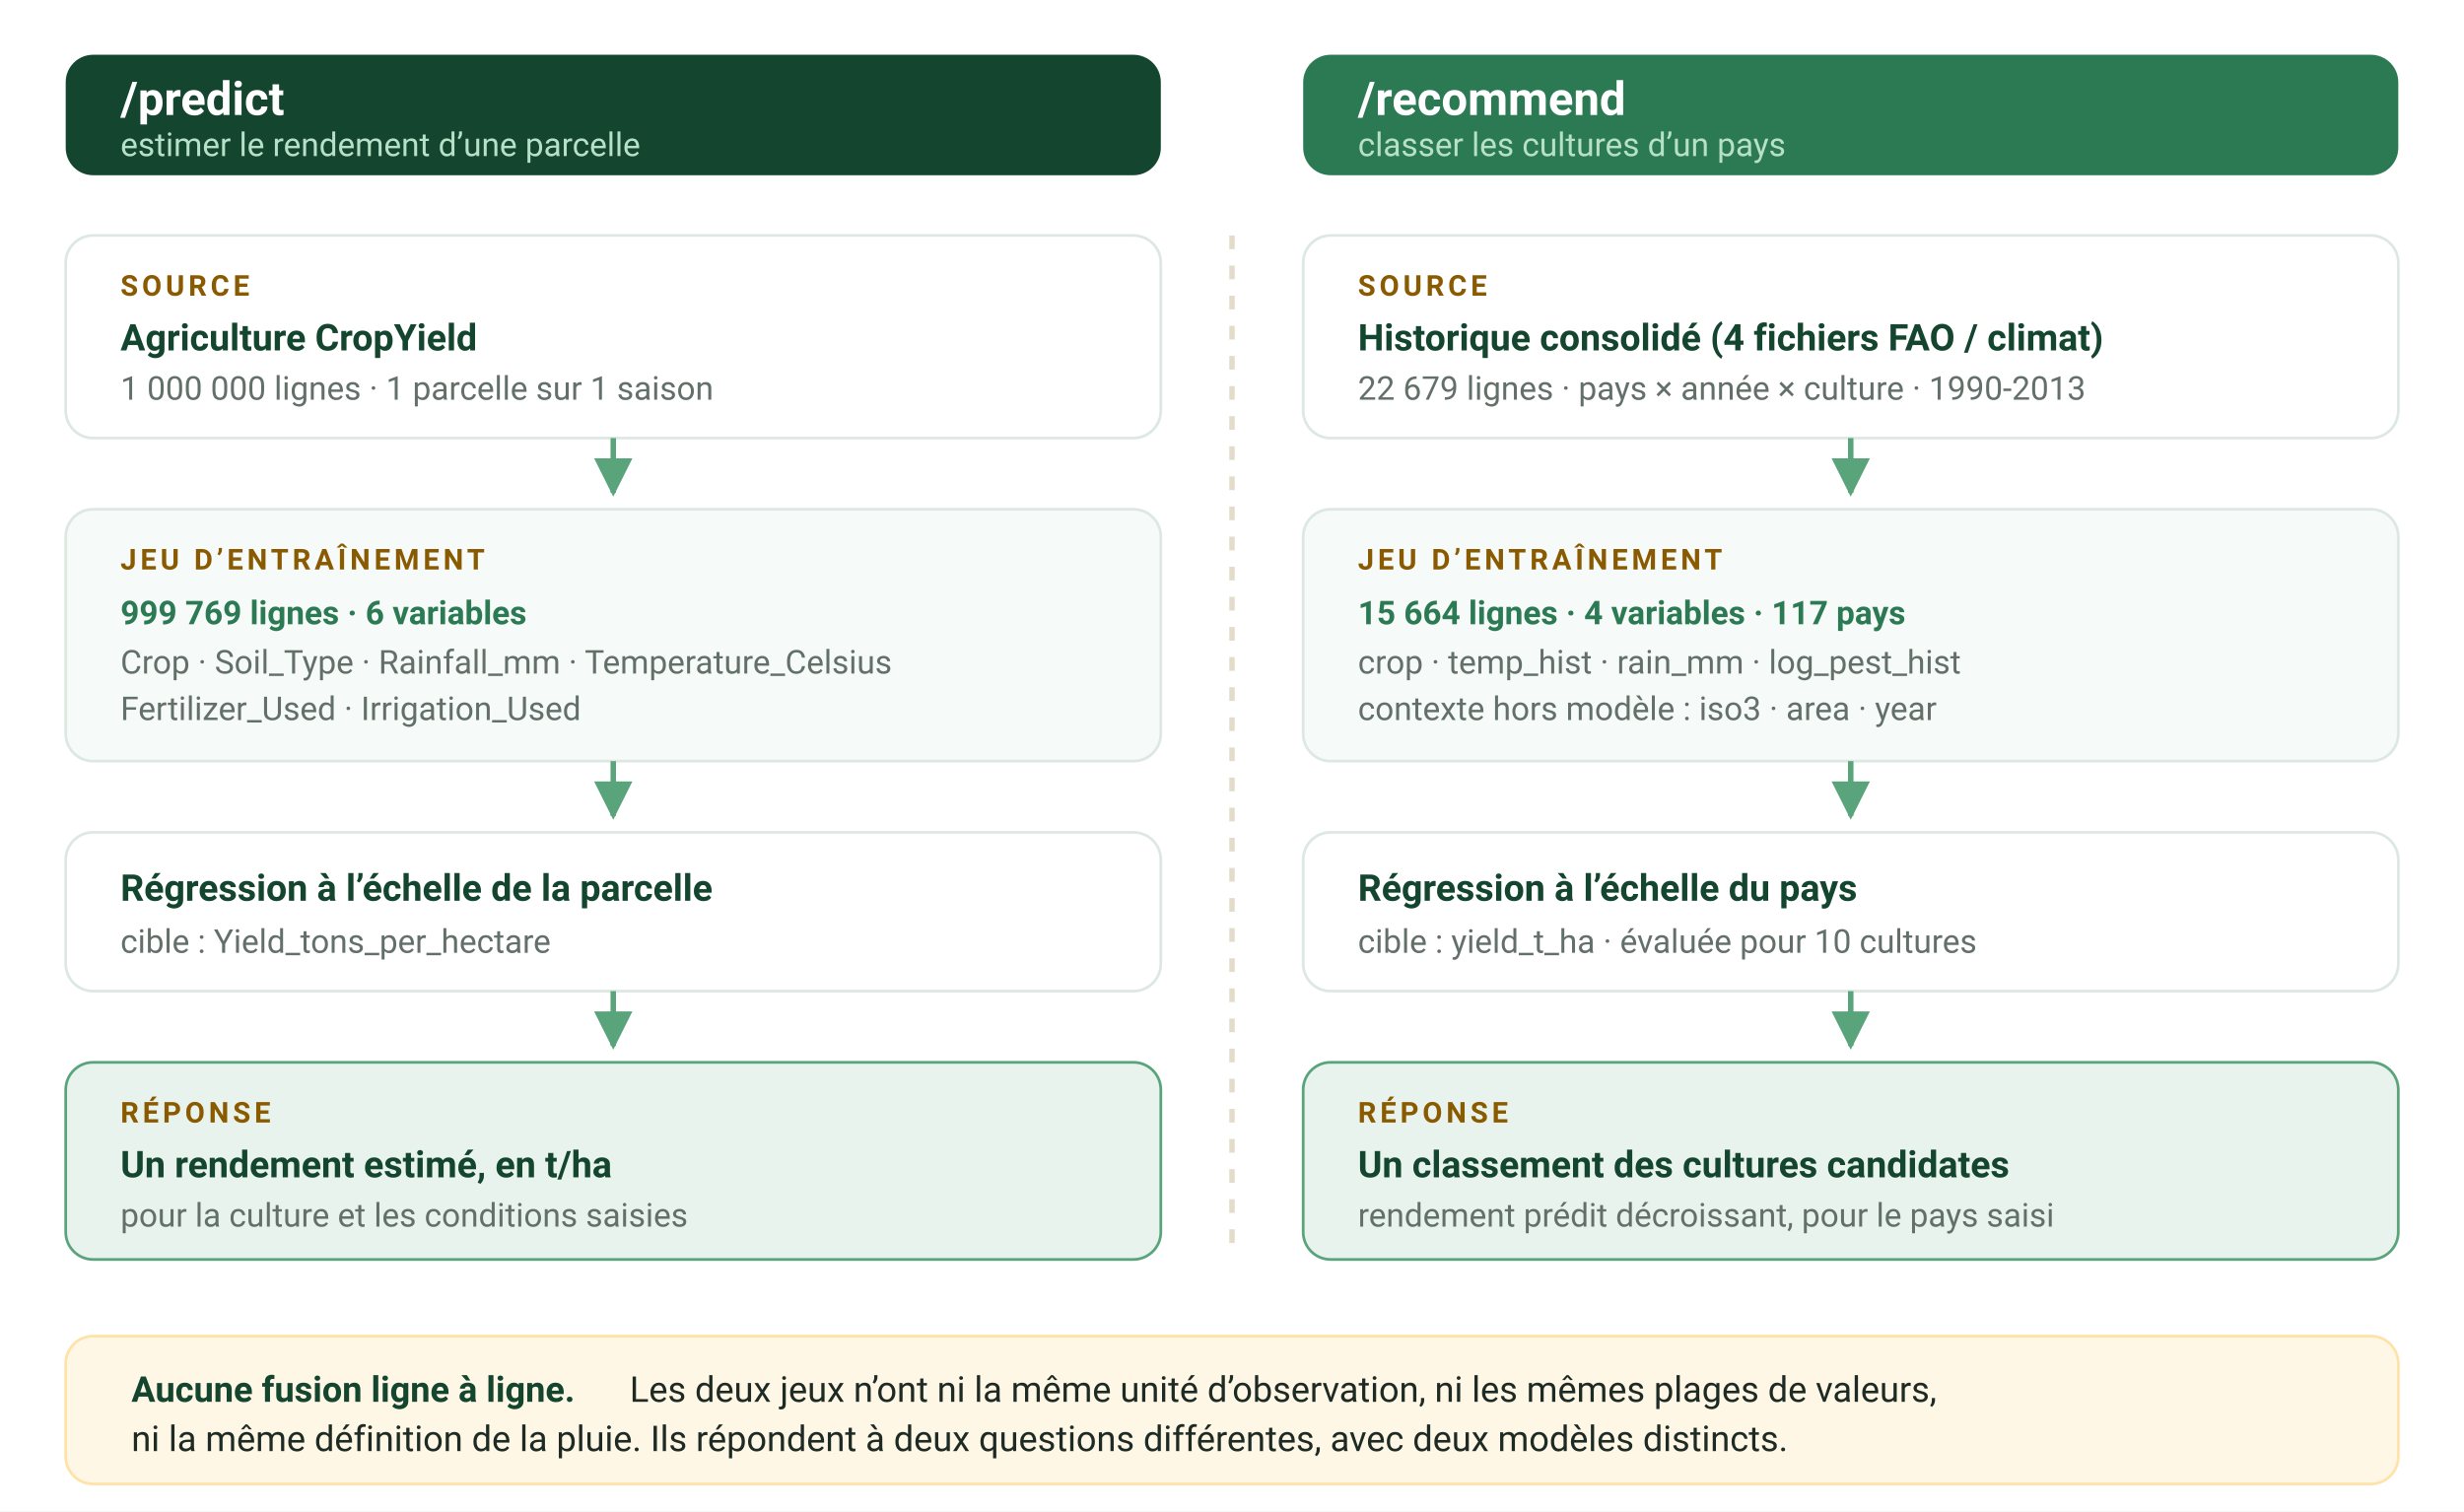
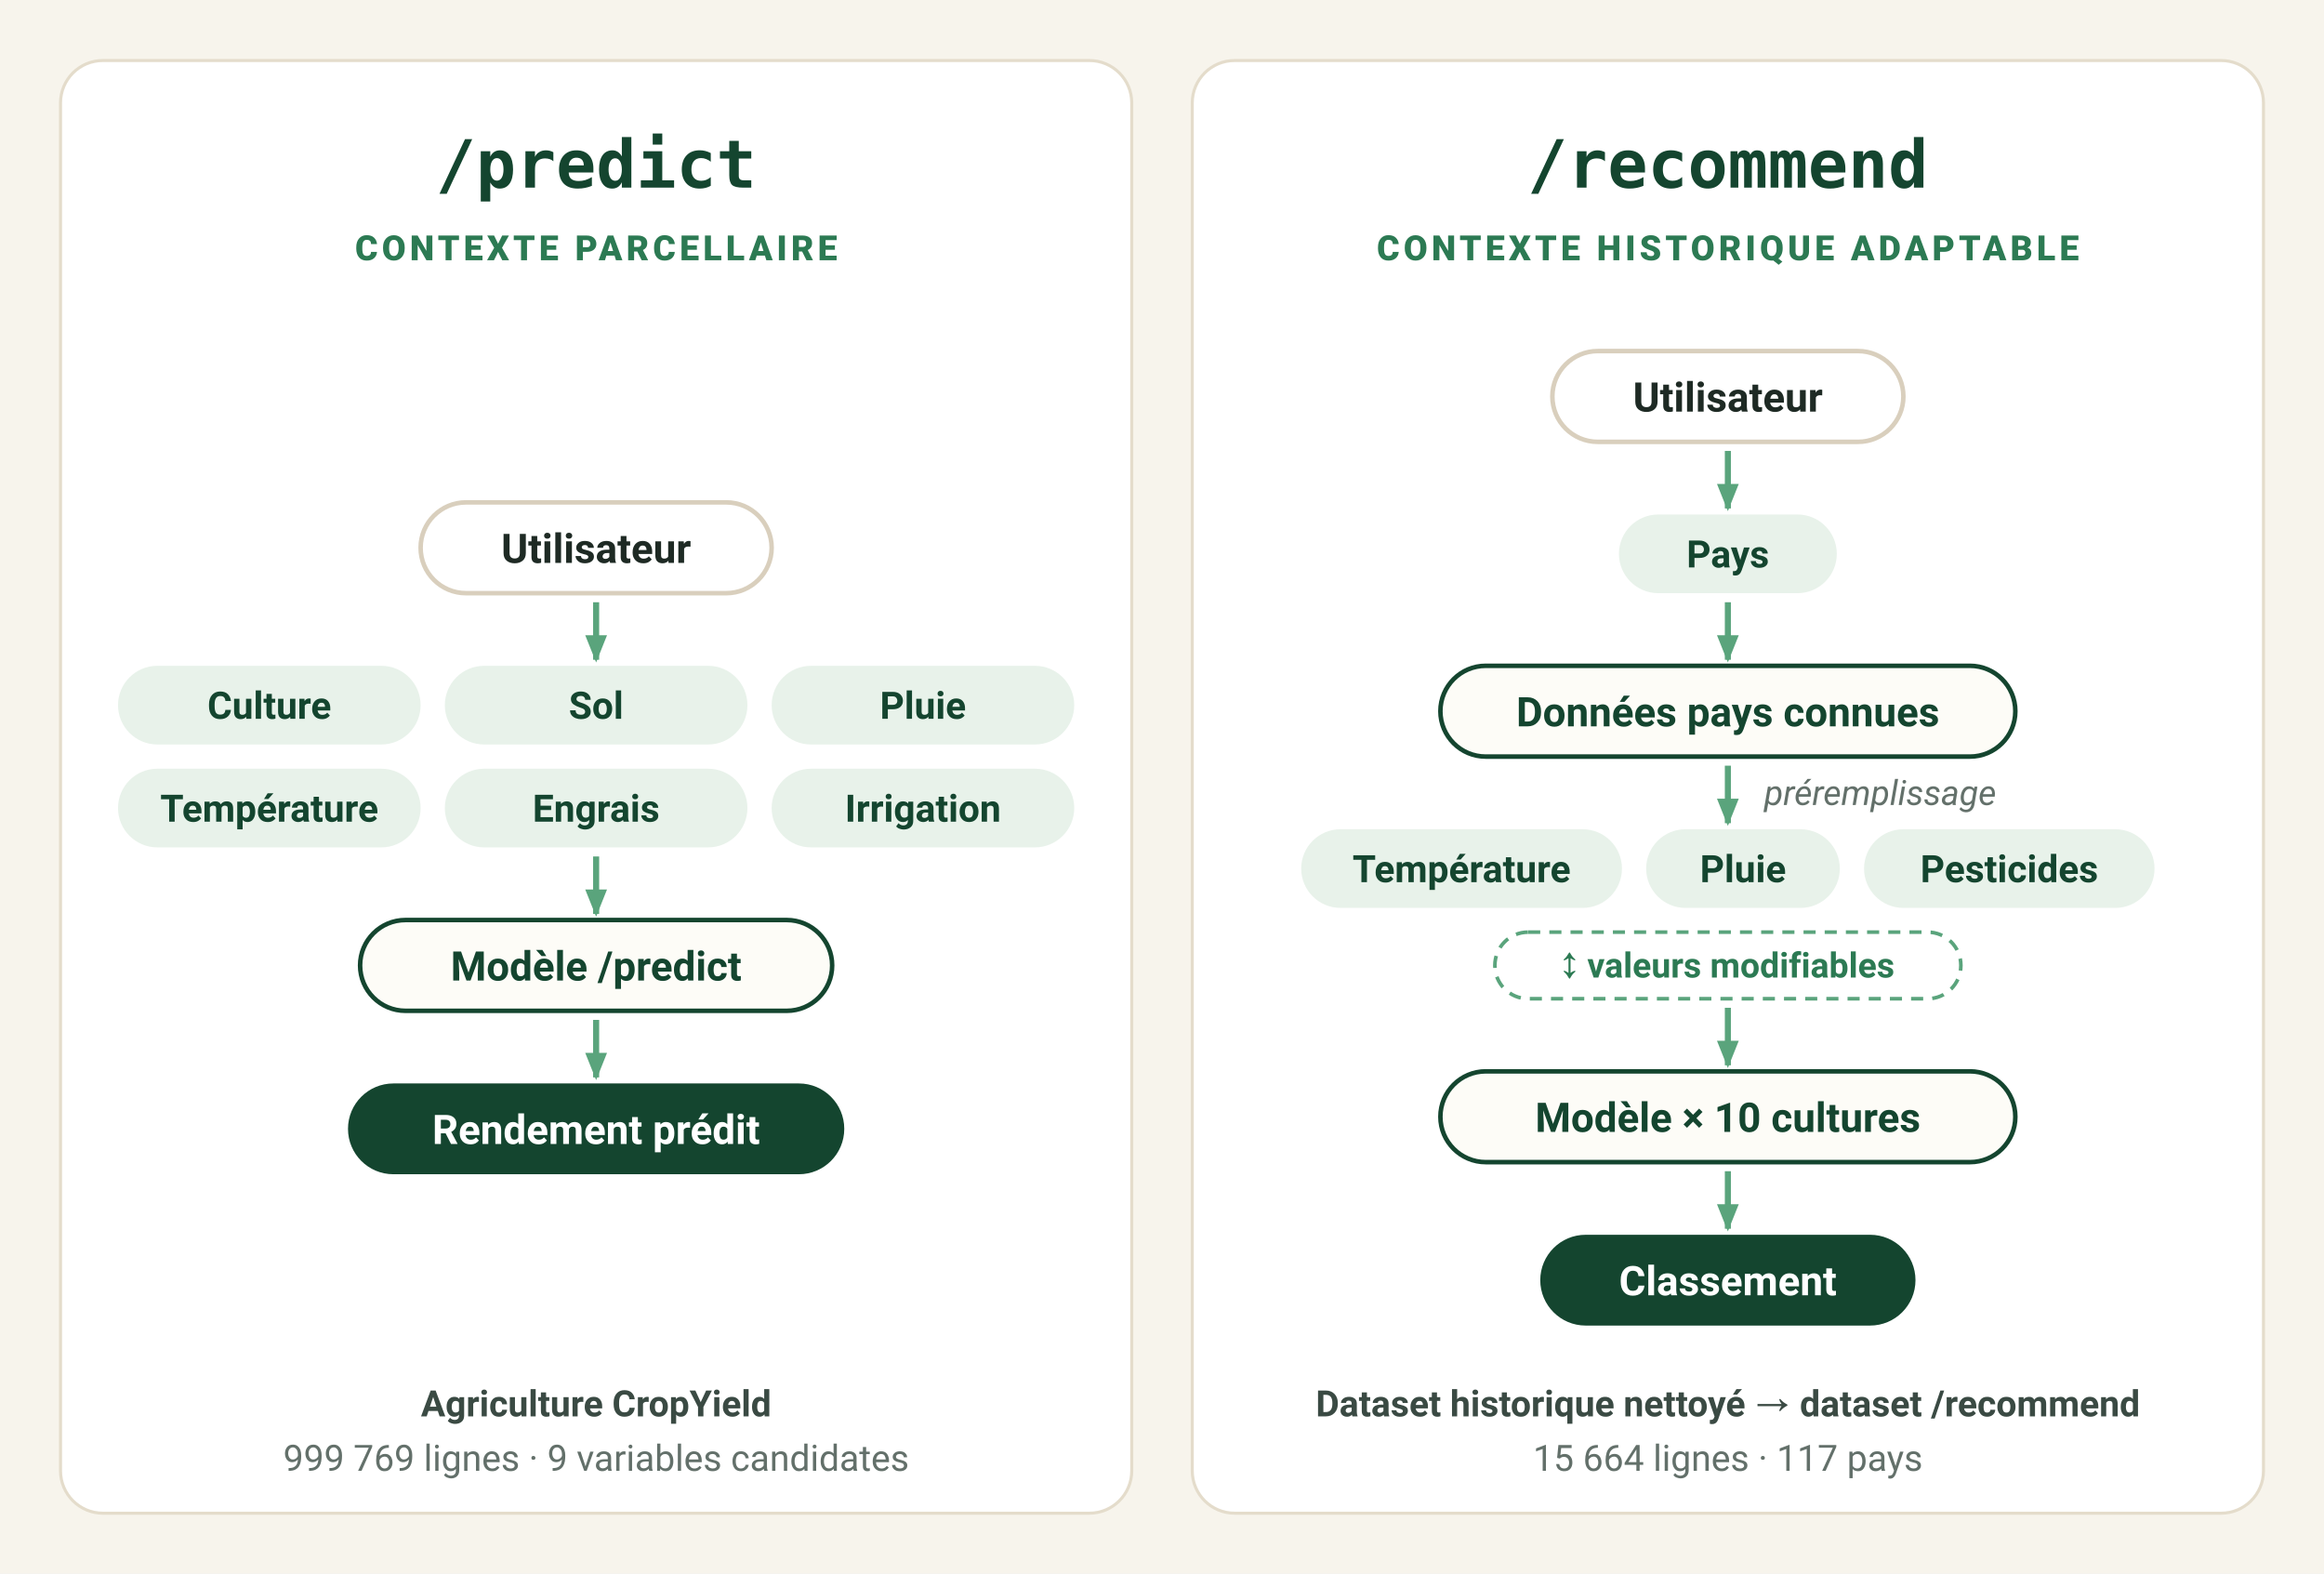
- <svg xmlns="http://www.w3.org/2000/svg" viewBox="0 0 900 552" width="900" height="552" role="img" aria-label="Les deux pipelines du projet : Agriculture CropYield alimente /predict, le dataset historique consolidé alimente /recommend, sans fusion ligne à ligne.">
+ <svg xmlns="http://www.w3.org/2000/svg" viewBox="0 0 768 520" width="768" height="520" role="img" aria-label="Deux jeux de données, deux services. /predict : l'utilisateur décrit sa parcelle et le modèle prédit un rendement. /recommend : le pays sert à préremplir température, pluie et pesticides, modifiables ; le modèle prédit les 10 cultures, qui sont classées.">
  <defs>
-     <marker id="fleche" viewBox="0 0 10 10" refX="9" refY="5" markerWidth="7" markerHeight="7" orient="auto-start-reverse">
-       <path d="M 0 0 L 10 5 L 0 10 z" fill="#5aa47c" />
+     <marker id="fleche" viewBox="0 0 10 10" refX="9" refY="5" markerUnits="userSpaceOnUse" markerWidth="9" markerHeight="9" orient="auto">
+       <path d="M 0 1 L 10 5 L 0 9 z" fill="#5aa47c" />
    </marker>
    <style>
-       .t   { font-family: -apple-system, BlinkMacSystemFont, "Segoe UI", Roboto, Helvetica, Arial, sans-serif; }
-       .hd  { font-size: 17px; font-weight: 700; fill: #ffffff; }
-       .hs  { font-size: 12px; fill: #b7e0c8; }
-       .bt  { font-size: 13.5px; font-weight: 700; fill: #14452f; }
-       .bl  { font-size: 12px; fill: #63706a; }
-       .num { font-size: 12px; font-weight: 700; fill: #2c7a53; }
-       .eyebrow { font-size: 10.5px; font-weight: 700; fill: #8a5a00; letter-spacing: 1.4px; }
-       .foot { font-size: 13px; fill: #1e2a24; }
-       .footb { font-size: 13px; font-weight: 700; fill: #14452f; }
+       text { font-family: -apple-system, BlinkMacSystemFont, "Segoe UI", Roboto, Helvetica, Arial, sans-serif; }
+       .ep     { font-family: ui-monospace, SFMono-Regular, Menlo, Consolas, monospace; font-size: 22px; font-weight: 700; fill: #14452f; }
+       .gran   { font-size: 11.5px; font-weight: 800; letter-spacing: 1.3px; fill: #2c7a53; }
+       .pill   { font-size: 13.5px; font-weight: 700; fill: #14452f; }
+       .util   { font-size: 13.5px; font-weight: 700; fill: #1e2a24; }
+       .plein  { font-size: 13.5px; font-weight: 700; fill: #ffffff; }
+       .chip   { font-size: 12.5px; font-weight: 700; fill: #14452f; }
+       .mdf    { font-size: 11.5px; font-weight: 700; fill: #2c7a53; }
+       .note   { font-size: 11.5px; font-style: italic; fill: #63706a; }
+       .src    { font-size: 12px; fill: #63706a; }
+       .srcb   { font-size: 12px; font-weight: 600; fill: #3a4a43; }
+       .fl     { stroke: #5aa47c; stroke-width: 2; marker-end: url(#fleche); }
    </style>
  </defs>
-   <rect width="900" height="552" fill="#ffffff" />
-   <rect x="24" y="20" width="400" height="44" rx="10" fill="#14452f" />
-   <text class="t hd" x="44" y="42">/predict</text>
-   <text class="t hs" x="44" y="57">estimer le rendement d’une parcelle</text>
-   <rect x="24" y="86" width="400" height="74" rx="10" fill="#ffffff" stroke="#dde8e2" />
-   <text class="t eyebrow" x="44" y="108">SOURCE</text>
-   <text class="t bt" x="44" y="128">Agriculture CropYield</text>
-   <text class="t bl" x="44" y="146">1 000 000 lignes · 1 parcelle sur 1 saison</text>
-   <line x1="224" y1="160" x2="224" y2="180" stroke="#5aa47c" stroke-width="2" marker-end="url(#fleche)" />
-   <rect x="24" y="186" width="400" height="92" rx="10" fill="#f6faf8" stroke="#dde8e2" />
-   <text class="t eyebrow" x="44" y="208">JEU D’ENTRAÎNEMENT</text>
-   <text class="t num" x="44" y="228">999 769 lignes · 6 variables</text>
-   <text class="t bl" x="44" y="246">Crop · Soil_Type · Rainfall_mm · Temperature_Celsius</text>
-   <text class="t bl" x="44" y="263">Fertilizer_Used · Irrigation_Used</text>
-   <line x1="224" y1="278" x2="224" y2="298" stroke="#5aa47c" stroke-width="2" marker-end="url(#fleche)" />
-   <rect x="24" y="304" width="400" height="58" rx="10" fill="#ffffff" stroke="#dde8e2" />
-   <text class="t bt" x="44" y="329">Régression à l’échelle de la parcelle</text>
-   <text class="t bl" x="44" y="348">cible : Yield_tons_per_hectare</text>
-   <line x1="224" y1="362" x2="224" y2="382" stroke="#5aa47c" stroke-width="2" marker-end="url(#fleche)" />
-   <rect x="24" y="388" width="400" height="72" rx="10" fill="#e9f3ed" stroke="#5aa47c" />
-   <text class="t eyebrow" x="44" y="410">RÉPONSE</text>
-   <text class="t bt" x="44" y="430">Un rendement estimé, en t/ha</text>
-   <text class="t bl" x="44" y="448">pour la culture et les conditions saisies</text>
-   <rect x="476" y="20" width="400" height="44" rx="10" fill="#2c7a53" />
-   <text class="t hd" x="496" y="42">/recommend</text>
-   <text class="t hs" x="496" y="57">classer les cultures d’un pays</text>
-   <rect x="476" y="86" width="400" height="74" rx="10" fill="#ffffff" stroke="#dde8e2" />
-   <text class="t eyebrow" x="496" y="108">SOURCE</text>
-   <text class="t bt" x="496" y="128">Historique consolidé (4 fichiers FAO / climat)</text>
-   <text class="t bl" x="496" y="146">22 679 lignes · pays × année × culture · 1990-2013</text>
-   <line x1="676" y1="160" x2="676" y2="180" stroke="#5aa47c" stroke-width="2" marker-end="url(#fleche)" />
-   <rect x="476" y="186" width="400" height="92" rx="10" fill="#f6faf8" stroke="#dde8e2" />
-   <text class="t eyebrow" x="496" y="208">JEU D’ENTRAÎNEMENT</text>
-   <text class="t num" x="496" y="228">15 664 lignes · 4 variables · 117 pays</text>
-   <text class="t bl" x="496" y="246">crop · temp_hist · rain_mm · log_pest_hist</text>
-   <text class="t bl" x="496" y="263">contexte hors modèle : iso3 · area · year</text>
-   <line x1="676" y1="278" x2="676" y2="298" stroke="#5aa47c" stroke-width="2" marker-end="url(#fleche)" />
-   <rect x="476" y="304" width="400" height="58" rx="10" fill="#ffffff" stroke="#dde8e2" />
-   <text class="t bt" x="496" y="329">Régression à l’échelle du pays</text>
-   <text class="t bl" x="496" y="348">cible : yield_t_ha · évaluée pour 10 cultures</text>
-   <line x1="676" y1="362" x2="676" y2="382" stroke="#5aa47c" stroke-width="2" marker-end="url(#fleche)" />
-   <rect x="476" y="388" width="400" height="72" rx="10" fill="#e9f3ed" stroke="#5aa47c" />
-   <text class="t eyebrow" x="496" y="410">RÉPONSE</text>
-   <text class="t bt" x="496" y="430">Un classement des cultures candidates</text>
-   <text class="t bl" x="496" y="448">rendement prédit décroissant, pour le pays saisi</text>
-   <line x1="450" y1="86" x2="450" y2="460" stroke="#e4dccb" stroke-width="2" stroke-dasharray="5 6" />
-   <rect x="24" y="488" width="852" height="54" rx="10" fill="#fff7e6" stroke="#ffe2a8" />
-   <text class="t footb" x="48" y="512">Aucune fusion ligne à ligne.</text>
-   <text class="t foot" x="230" y="512">Les deux jeux n’ont ni la même unité d’observation, ni les mêmes plages de valeurs,</text>
-   <text class="t foot" x="48" y="530">ni la même définition de la pluie. Ils répondent à deux questions différentes, avec deux modèles distincts.</text>
+   <rect width="768" height="520" fill="#f7f4ec" />
+   <rect x="20" y="20" width="354" height="480" rx="14" fill="#ffffff" stroke="#e4dccb" />
+   <text class="ep" x="197" y="62" text-anchor="middle">/predict</text>
+   <text class="gran" x="197" y="86" text-anchor="middle">CONTEXTE PARCELLAIRE</text>
+   <rect x="139" y="166" width="116" height="30" rx="15" fill="#ffffff" stroke="#d9cfbd" stroke-width="1.5" />
+   <text class="util" x="197" y="186" text-anchor="middle">Utilisateur</text>
+   <line class="fl" x1="197" y1="199" x2="197" y2="218" />
+   <rect x="39" y="220" width="100" height="26" rx="13" fill="#e8f2ea" />
+   <text class="chip" x="89" y="237.5" text-anchor="middle">Culture</text>
+   <rect x="147" y="220" width="100" height="26" rx="13" fill="#e8f2ea" />
+   <text class="chip" x="197" y="237.5" text-anchor="middle">Sol</text>
+   <rect x="255" y="220" width="100" height="26" rx="13" fill="#e8f2ea" />
+   <text class="chip" x="305" y="237.5" text-anchor="middle">Pluie</text>
+   <rect x="39" y="254" width="100" height="26" rx="13" fill="#e8f2ea" />
+   <text class="chip" x="89" y="271.5" text-anchor="middle">Température</text>
+   <rect x="147" y="254" width="100" height="26" rx="13" fill="#e8f2ea" />
+   <text class="chip" x="197" y="271.5" text-anchor="middle">Engrais</text>
+   <rect x="255" y="254" width="100" height="26" rx="13" fill="#e8f2ea" />
+   <text class="chip" x="305" y="271.5" text-anchor="middle">Irrigation</text>
+   <line class="fl" x1="197" y1="283" x2="197" y2="302" />
+   <rect x="119" y="304" width="156" height="30" rx="15" fill="#fdfcf7" stroke="#14452f" stroke-width="1.5" />
+   <text class="pill" x="197" y="324" text-anchor="middle">Modèle /predict</text>
+   <line class="fl" x1="197" y1="337" x2="197" y2="356" />
+   <rect x="115" y="358" width="164" height="30" rx="15" fill="#14452f" />
+   <text class="plein" x="197" y="378" text-anchor="middle">Rendement prédit</text>
+   <text class="srcb" x="197" y="468" text-anchor="middle">Agriculture CropYield</text>
+   <text class="src" x="197" y="486" text-anchor="middle">999 769 lignes · 9 variables candidates</text>
+   <rect x="394" y="20" width="354" height="480" rx="14" fill="#ffffff" stroke="#e4dccb" />
+   <text class="ep" x="571" y="62" text-anchor="middle">/recommend</text>
+   <text class="gran" x="571" y="86" text-anchor="middle">CONTEXTE HISTORIQUE ADAPTABLE</text>
+   <rect x="513" y="116" width="116" height="30" rx="15" fill="#ffffff" stroke="#d9cfbd" stroke-width="1.5" />
+   <text class="util" x="571" y="136" text-anchor="middle">Utilisateur</text>
+   <line class="fl" x1="571" y1="149" x2="571" y2="168" />
+   <rect x="535" y="170" width="72" height="26" rx="13" fill="#e8f2ea" />
+   <text class="chip" x="571" y="187.5" text-anchor="middle">Pays</text>
+   <line class="fl" x1="571" y1="199" x2="571" y2="218" />
+   <rect x="476" y="220" width="190" height="30" rx="15" fill="#fdfcf7" stroke="#14452f" stroke-width="1.5" />
+   <text class="pill" x="571" y="240" text-anchor="middle">Données pays connues</text>
+   <line class="fl" x1="571" y1="253" x2="571" y2="272" />
+   <text class="note" x="583" y="266">préremplissage</text>
+   <rect x="430" y="274" width="106" height="26" rx="13" fill="#e8f2ea" />
+   <text class="chip" x="483" y="291.5" text-anchor="middle">Température</text>
+   <rect x="544" y="274" width="64" height="26" rx="13" fill="#e8f2ea" />
+   <text class="chip" x="576" y="291.5" text-anchor="middle">Pluie</text>
+   <rect x="616" y="274" width="96" height="26" rx="13" fill="#e8f2ea" />
+   <text class="chip" x="664" y="291.5" text-anchor="middle">Pesticides</text>
+   <rect x="494" y="308" width="154" height="22" rx="11" fill="#ffffff" stroke="#5aa47c" stroke-width="1.2" stroke-dasharray="4 3" />
+   <text class="mdf" x="571" y="323" text-anchor="middle">↕ valeurs modifiables</text>
+   <line class="fl" x1="571" y1="333" x2="571" y2="352" />
+   <rect x="476" y="354" width="190" height="30" rx="15" fill="#fdfcf7" stroke="#14452f" stroke-width="1.5" />
+   <text class="pill" x="571" y="374" text-anchor="middle">Modèle × 10 cultures</text>
+   <line class="fl" x1="571" y1="387" x2="571" y2="406" />
+   <rect x="509" y="408" width="124" height="30" rx="15" fill="#14452f" />
+   <text class="plein" x="571" y="428" text-anchor="middle">Classement</text>
+   <text class="srcb" x="571" y="468" text-anchor="middle">Dataset historique nettoyé → dataset /recommend</text>
+   <text class="src" x="571" y="486" text-anchor="middle">15 664 lignes · 117 pays</text>
</svg>
